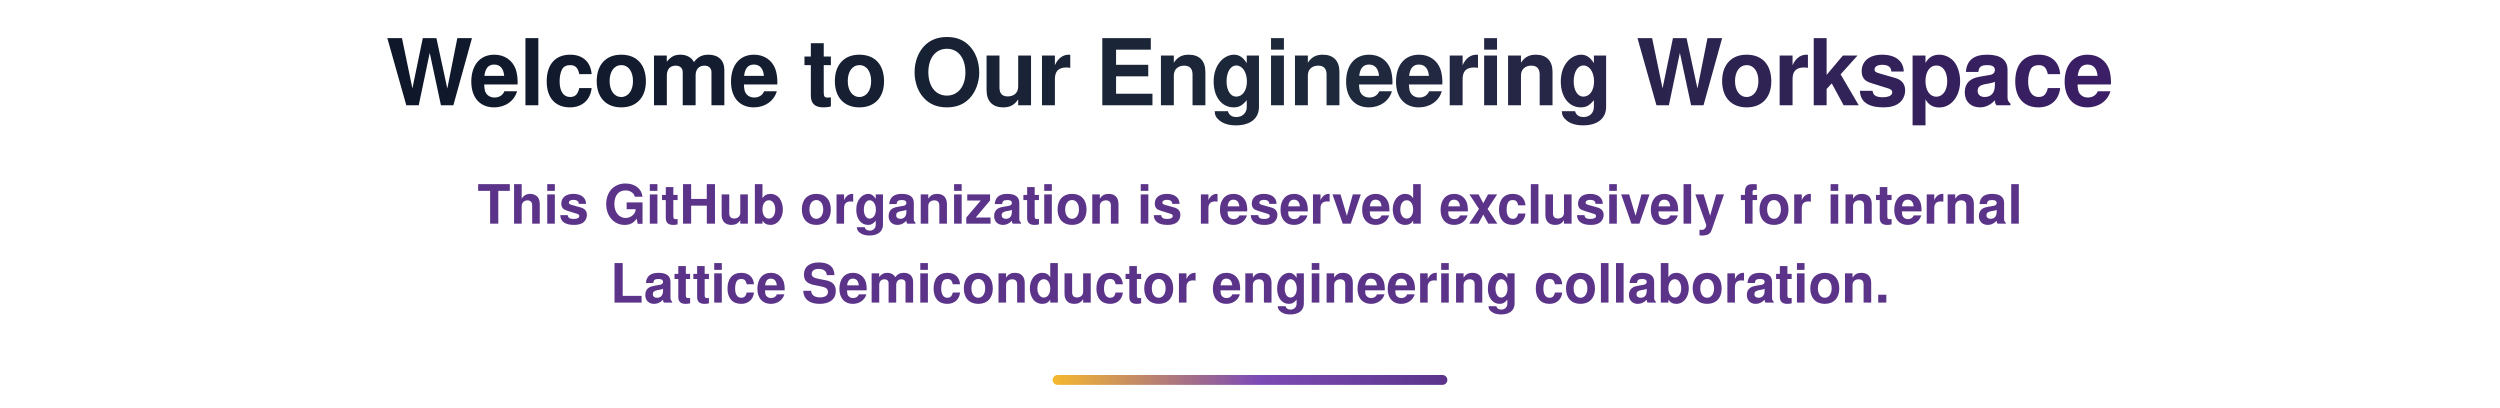
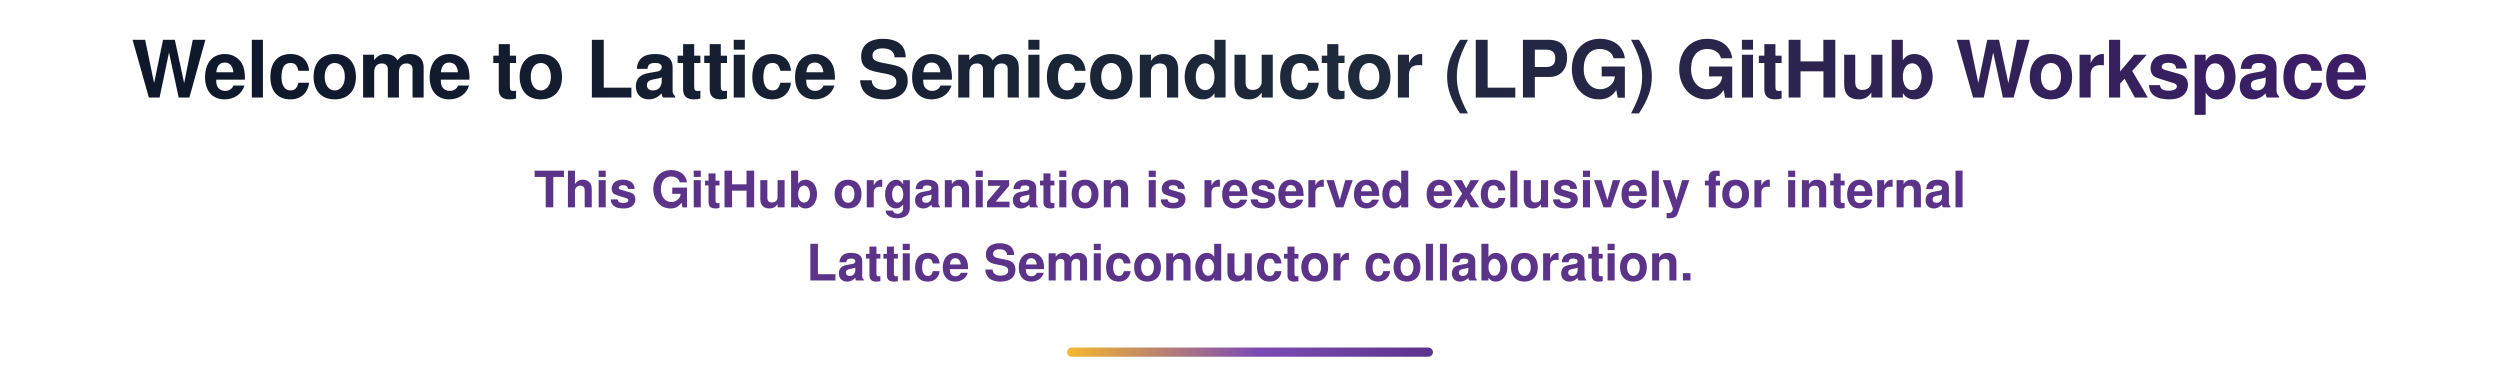
- <svg xmlns="http://www.w3.org/2000/svg" width="760" height="124" viewBox="0 0 760 124" fill="none">
+ <svg xmlns="http://www.w3.org/2000/svg" width="820" height="124" viewBox="0 0 820 124" fill="none">
  <defs>
-     <linearGradient id="titleInkLight" x1="120" y1="0" x2="640" y2="0" gradientUnits="userSpaceOnUse">
+     <linearGradient id="titleInkLight" x1="60" y1="0" x2="760" y2="0" gradientUnits="userSpaceOnUse">
      <stop offset="0%" stop-color="#0F172A" />
      <stop offset="55%" stop-color="#1E293B" />
      <stop offset="100%" stop-color="#3B1E66" />
    </linearGradient>
-     <linearGradient id="accentBarLight" x1="320" y1="0" x2="440" y2="0" gradientUnits="userSpaceOnUse">
+     <linearGradient id="accentBarLight" x1="350" y1="0" x2="470" y2="0" gradientUnits="userSpaceOnUse">
      <stop offset="0%" stop-color="#F5B82E" />
      <stop offset="52%" stop-color="#7C4BB5" />
      <stop offset="100%" stop-color="#5B348A" />
    </linearGradient>
  </defs>
-   <text x="380" y="32" text-anchor="middle" fill="url(#titleInkLight)" font-family="-apple-system, BlinkMacSystemFont, 'Segoe UI', Helvetica, Arial, sans-serif" font-size="28" font-weight="700" letter-spacing="-0.4">Welcome to Our Engineering Workspace</text>
-   <text x="380" y="68" text-anchor="middle" fill="#5B348A" font-family="-apple-system, BlinkMacSystemFont, 'Segoe UI', Helvetica, Arial, sans-serif" font-size="16.5" font-weight="600">This GitHub organization is reserved exclusively for internal</text>
-   <text x="380" y="92" text-anchor="middle" fill="#5B348A" font-family="-apple-system, BlinkMacSystemFont, 'Segoe UI', Helvetica, Arial, sans-serif" font-size="16.5" font-weight="600">Lattice Semiconductor engineering collaboration.</text>
-   <rect x="320" y="114" width="120" height="3" rx="1.5" fill="url(#accentBarLight)" />
+   <text x="410" y="32" text-anchor="middle" fill="url(#titleInkLight)" font-family="-apple-system, BlinkMacSystemFont, 'Segoe UI', Helvetica, Arial, sans-serif" font-size="26" font-weight="700" letter-spacing="-0.3">Welcome to Lattice Semiconductor (LPG) GitHub Workspace</text>
+   <text x="410" y="68" text-anchor="middle" fill="#5B348A" font-family="-apple-system, BlinkMacSystemFont, 'Segoe UI', Helvetica, Arial, sans-serif" font-size="16.5" font-weight="600">This GitHub organization is reserved exclusively for internal</text>
+   <text x="410" y="92" text-anchor="middle" fill="#5B348A" font-family="-apple-system, BlinkMacSystemFont, 'Segoe UI', Helvetica, Arial, sans-serif" font-size="16.5" font-weight="600">Lattice Semiconductor collaboration.</text>
+   <rect x="350" y="114" width="120" height="3" rx="1.5" fill="url(#accentBarLight)" />
</svg>
